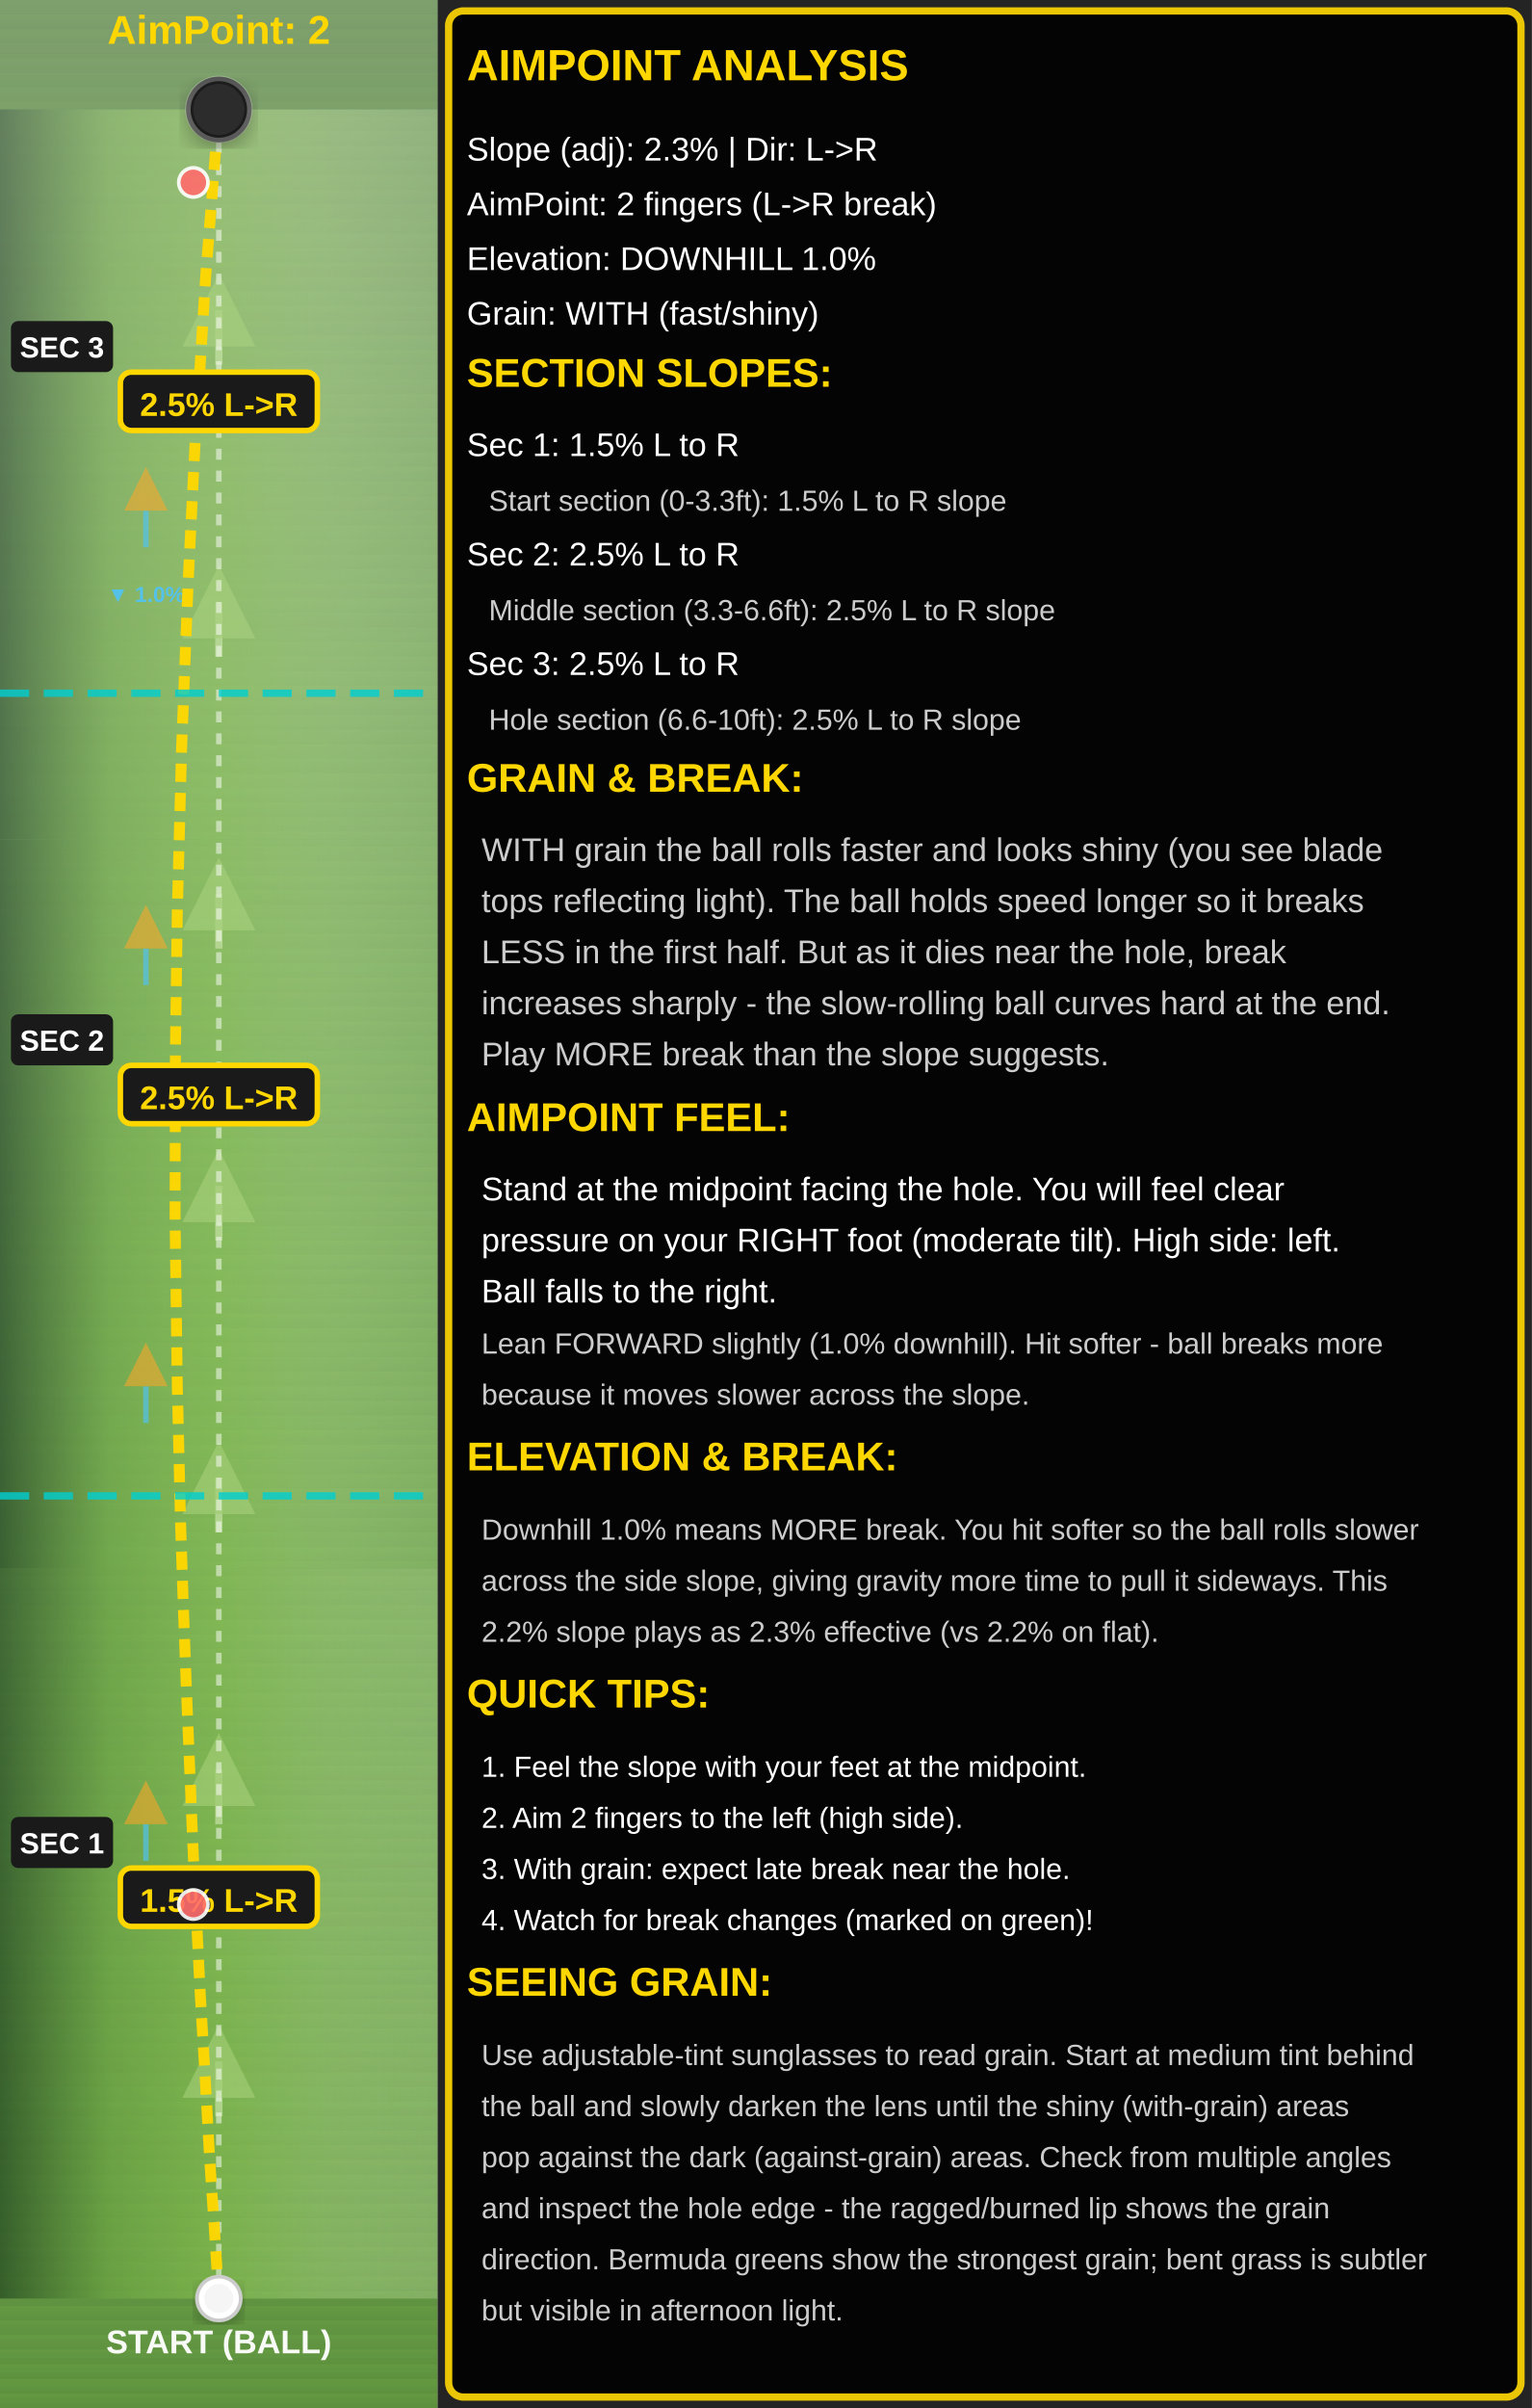
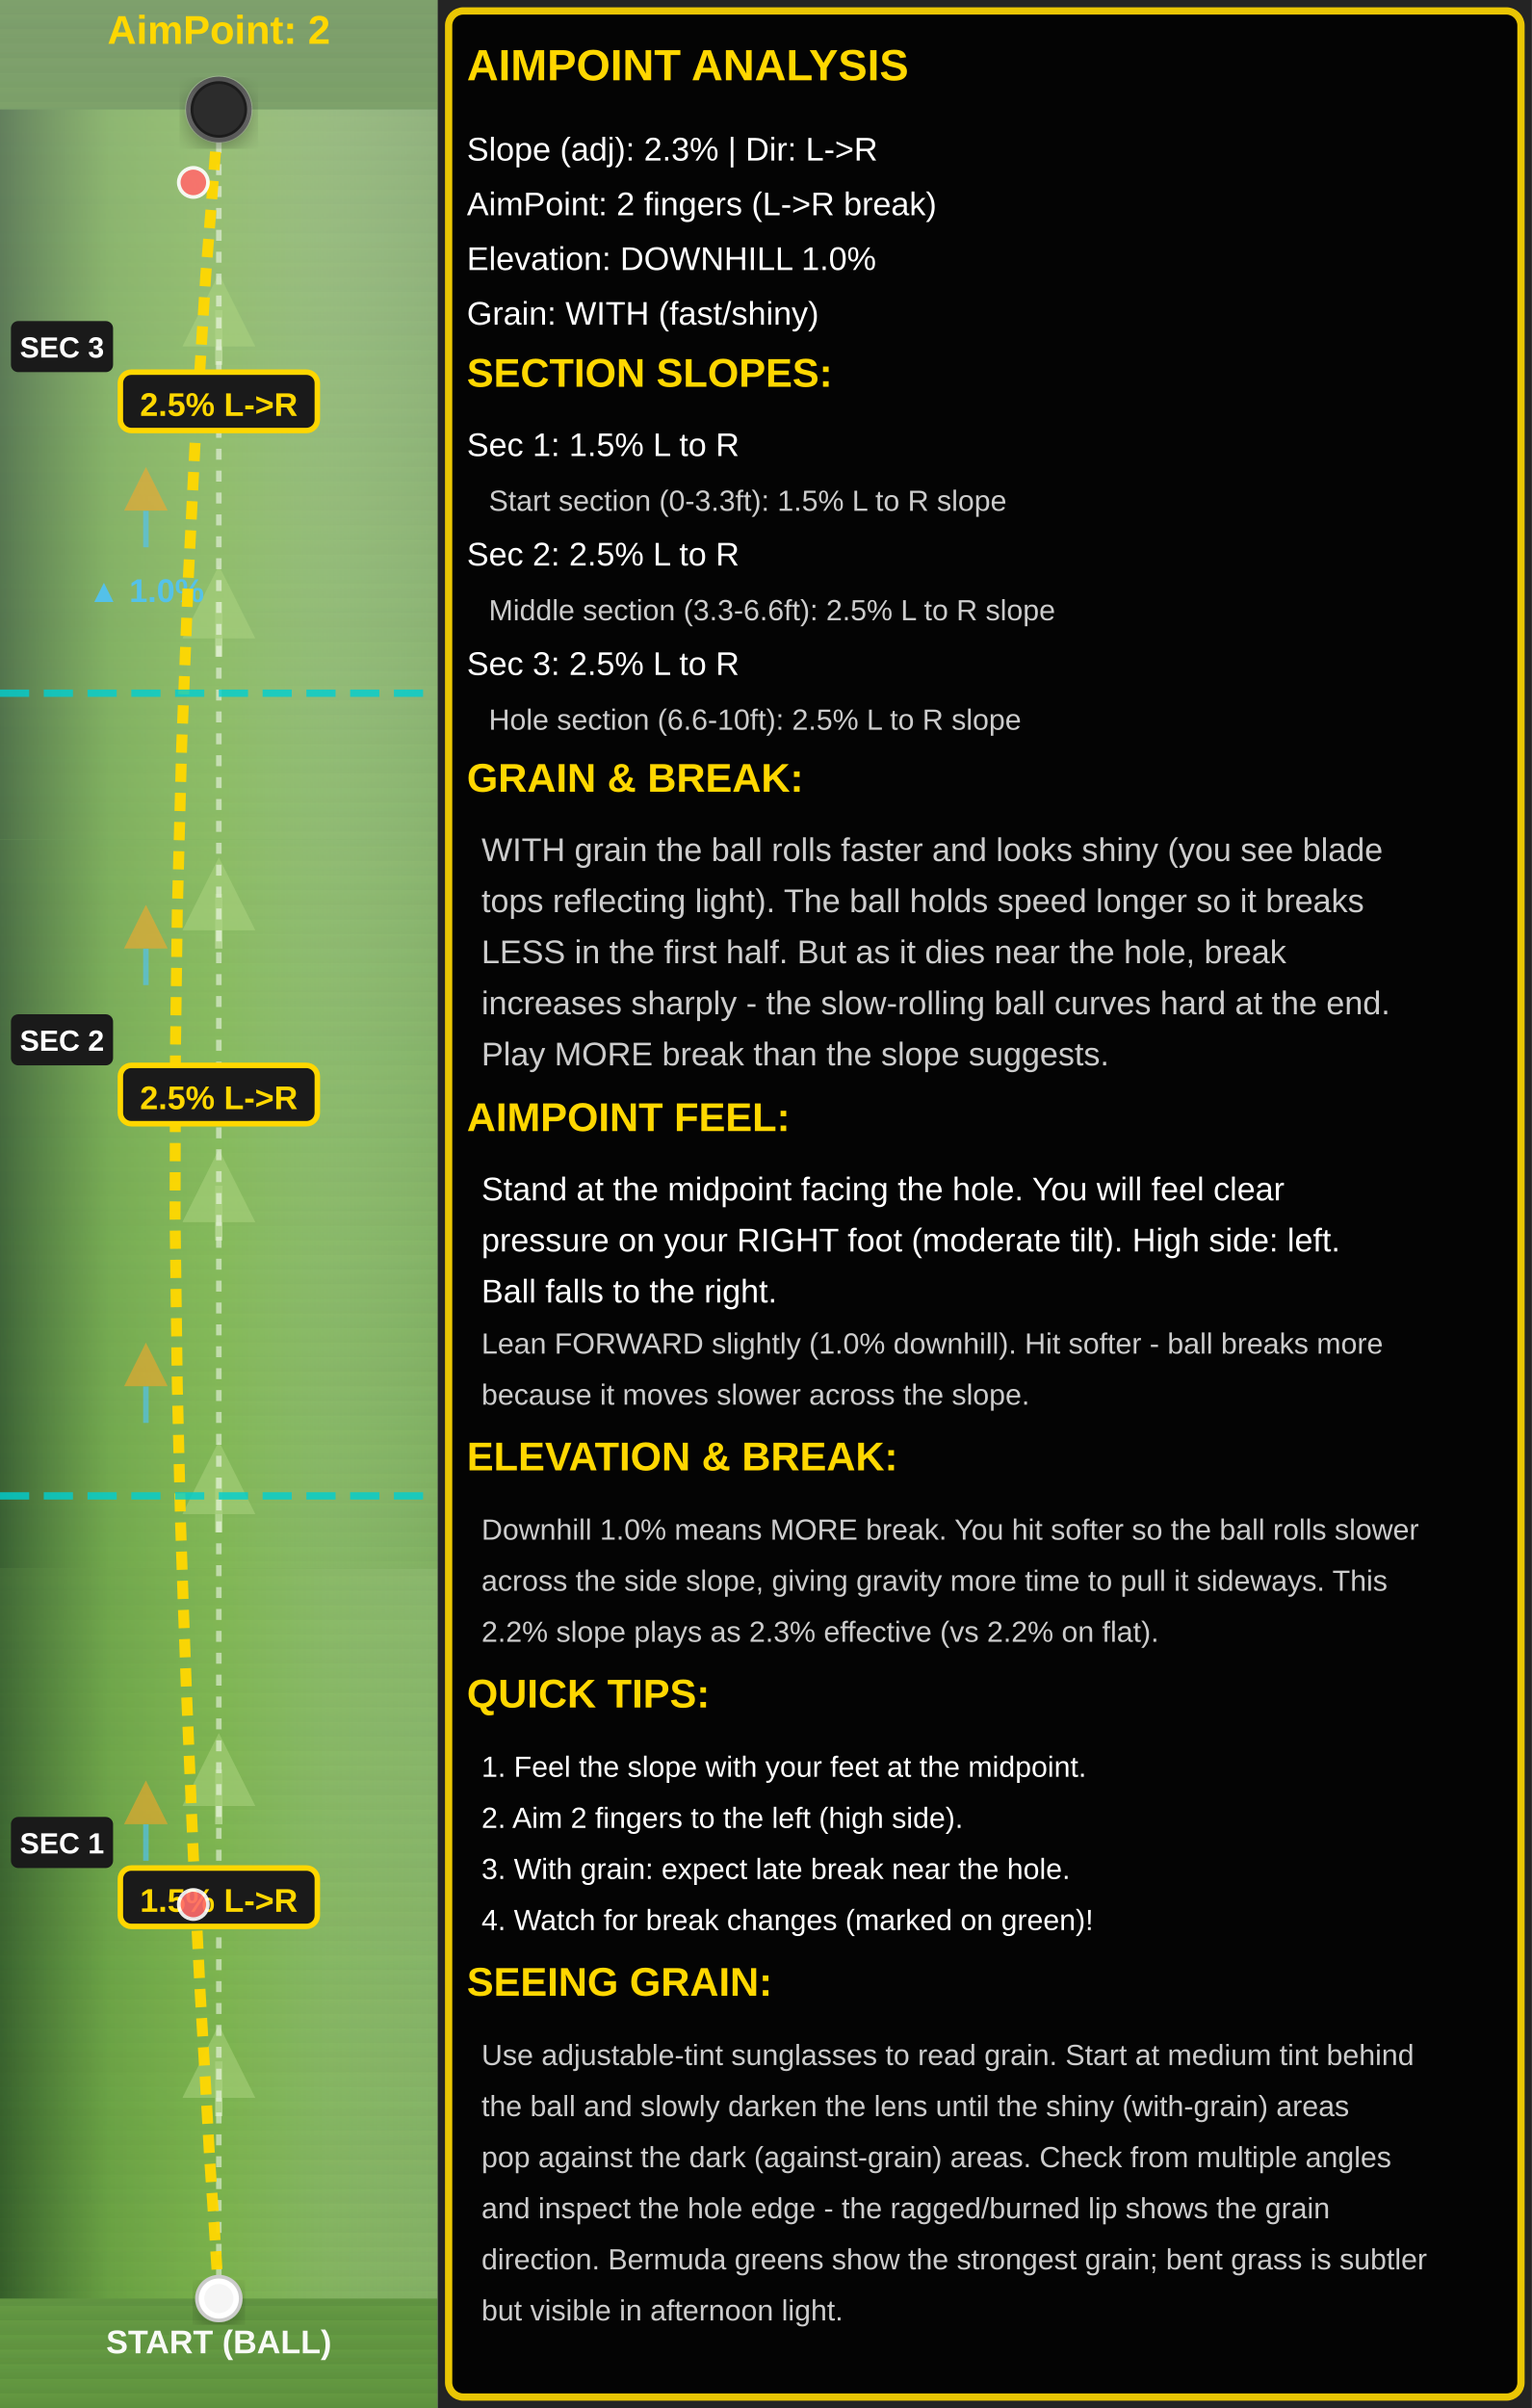
<svg xmlns="http://www.w3.org/2000/svg" width="420" height="660">
  <defs>
    <linearGradient id="baseGreen" x1="0%" y1="0%" x2="0%" y2="100%">
      <stop offset="0%" style="stop-color:#689F38;stop-opacity:1" />
      <stop offset="50%" style="stop-color:#558B2F;stop-opacity:1" />
      <stop offset="100%" style="stop-color:#4A7C27;stop-opacity:1" />
    </linearGradient>
    <linearGradient id="grainGradient" x1="0%" y1="0%" x2="0%" y2="100%">
      <stop offset="0%" style="stop-color:#E8F5E9;stop-opacity:0.6" />
      <stop offset="30%" style="stop-color:#C8E6C9;stop-opacity:0.5" />
      <stop offset="60%" style="stop-color:#A5D6A7;stop-opacity:0.35" />
      <stop offset="100%" style="stop-color:#81C784;stop-opacity:0.2" />
    </linearGradient>
    <linearGradient id="elevationGradient" x1="0%" y1="0%" x2="0%" y2="100%">
      <stop offset="0%" style="stop-color:#1B3D14;stop-opacity:0.67" />
      <stop offset="50%" style="stop-color:#689F38;stop-opacity:0.43" />
      <stop offset="100%" style="stop-color:#AED581;stop-opacity:0.20" />
    </linearGradient>
    <linearGradient id="breakGradientSec1" x1="0%" y1="0%" x2="100%" y2="0%">
      <stop offset="0%" style="stop-color:#1B3D14;stop-opacity:0.79" />
      <stop offset="25%" style="stop-color:#689F38;stop-opacity:0.682" />
      <stop offset="50%" style="stop-color:#8BC34A;stop-opacity:0.574" />
      <stop offset="75%" style="stop-color:#AED581;stop-opacity:0.466" />
      <stop offset="100%" style="stop-color:#C5E1A5;stop-opacity:0.358" />
    </linearGradient>
    <linearGradient id="breakGradientSec2" x1="0%" y1="0%" x2="100%" y2="0%">
      <stop offset="0%" style="stop-color:#1B3D14;stop-opacity:0.93" />
      <stop offset="25%" style="stop-color:#689F38;stop-opacity:0.761" />
      <stop offset="50%" style="stop-color:#8BC34A;stop-opacity:0.591" />
      <stop offset="75%" style="stop-color:#AED581;stop-opacity:0.422" />
      <stop offset="100%" style="stop-color:#C5E1A5;stop-opacity:0.253" />
    </linearGradient>
    <linearGradient id="breakGradientSec3" x1="0%" y1="0%" x2="100%" y2="0%">
      <stop offset="0%" style="stop-color:#1B3D14;stop-opacity:0.93" />
      <stop offset="25%" style="stop-color:#689F38;stop-opacity:0.761" />
      <stop offset="50%" style="stop-color:#8BC34A;stop-opacity:0.591" />
      <stop offset="75%" style="stop-color:#AED581;stop-opacity:0.422" />
      <stop offset="100%" style="stop-color:#C5E1A5;stop-opacity:0.253" />
    </linearGradient>
    <linearGradient id="holeGrainGradient" x1="50%" y1="0%" x2="50%" y2="100%">
      <stop offset="0%" style="stop-color:#FFFFFF;stop-opacity:0.3" />
      <stop offset="50%" style="stop-color:#CCCCCC;stop-opacity:0.5" />
      <stop offset="100%" style="stop-color:#999999;stop-opacity:0.6" />
    </linearGradient>
    <filter id="shadow">
      <feDropShadow dx="0" dy="2" stdDeviation="3" flood-opacity="0.3" />
    </filter>
    <marker id="arrowhead-grain" markerWidth="10" markerHeight="10" refX="5" refY="5" orient="auto">
      <polygon points="0,0 10,5 0,10" fill="#AED581" opacity="0.7" />
    </marker>
    <marker id="arrowhead-elev-up" markerWidth="8" markerHeight="8" refX="4" refY="8" orient="0">
      <polygon points="4,0 8,8 0,8" fill="#FFA726" opacity="0.85" />
    </marker>
    <marker id="arrowhead-elev-down" markerWidth="8" markerHeight="8" refX="4" refY="0" orient="0">
      <polygon points="0,0 8,0 4,8" fill="#4FC3F7" opacity="0.85" />
    </marker>
    <pattern id="grassTexture" x="0" y="0" width="4" height="4" patternUnits="userSpaceOnUse">
      <rect width="4" height="4" fill="url(#baseGreen)" opacity="0.95" />
      <line x1="0" y1="2" x2="4" y2="2" stroke="#5A9B3F" stroke-width="0.5" opacity="0.3" />
    </pattern>
  </defs>
  <rect width="120" height="660" fill="url(#baseGreen)" />
  <rect width="120" height="660" fill="url(#grassTexture)" opacity="0.3" />
  <rect width="120" height="660" fill="url(#elevationGradient)" opacity="0.7" />
  <rect x="0" y="430.0" width="120" height="200.0" fill="url(#breakGradientSec1)" opacity="1.0" />
  <rect x="0" y="230.0" width="120" height="200.0" fill="url(#breakGradientSec2)" opacity="1.0" />
  <rect x="0" y="30" width="120" height="200.0" fill="url(#breakGradientSec3)" opacity="1.0" />
  <rect width="120" height="660" fill="url(#grainGradient)" opacity="0.6" />
  <line x1="60.0" y1="100" x2="60.0" y2="85" stroke="#C5E1A5" stroke-width="2" opacity="0.7" marker-end="url(#arrowhead-grain)" />
  <line x1="60.0" y1="180" x2="60.0" y2="165" stroke="#C5E1A5" stroke-width="2" opacity="0.7" marker-end="url(#arrowhead-grain)" />
  <line x1="60.0" y1="260" x2="60.0" y2="245" stroke="#C5E1A5" stroke-width="2" opacity="0.7" marker-end="url(#arrowhead-grain)" />
  <line x1="60.0" y1="340" x2="60.0" y2="325" stroke="#C5E1A5" stroke-width="2" opacity="0.7" marker-end="url(#arrowhead-grain)" />
  <line x1="60.0" y1="420" x2="60.0" y2="405" stroke="#C5E1A5" stroke-width="2" opacity="0.7" marker-end="url(#arrowhead-grain)" />
  <line x1="60.0" y1="500" x2="60.0" y2="485" stroke="#C5E1A5" stroke-width="2" opacity="0.7" marker-end="url(#arrowhead-grain)" />
  <line x1="60.0" y1="580" x2="60.0" y2="565" stroke="#C5E1A5" stroke-width="2" opacity="0.7" marker-end="url(#arrowhead-grain)" />
  <line x1="40.0" y1="150" x2="40.0" y2="140" stroke="#4FC3F7" stroke-width="1.5" opacity="0.65" marker-end="url(#arrowhead-elev-up)" />
  <line x1="40.0" y1="270" x2="40.0" y2="260" stroke="#4FC3F7" stroke-width="1.5" opacity="0.65" marker-end="url(#arrowhead-elev-up)" />
  <line x1="40.0" y1="390" x2="40.0" y2="380" stroke="#4FC3F7" stroke-width="1.5" opacity="0.65" marker-end="url(#arrowhead-elev-up)" />
  <line x1="40.0" y1="510" x2="40.0" y2="500" stroke="#4FC3F7" stroke-width="1.5" opacity="0.65" marker-end="url(#arrowhead-elev-up)" />
-   <text x="40.0" y="165" font-family="Arial, sans-serif" font-size="6" fill="#4FC3F7" text-anchor="middle" font-weight="bold" opacity="0.9">▼ 1.0%</text>
+   <text x="40.0" y="165" font-family="Arial, sans-serif" font-size="9" fill="#4FC3F7" text-anchor="middle" font-weight="bold" opacity="0.9">▲ 1.0%</text>
  <line x1="60.0" y1="630" x2="60.0" y2="30.0" stroke="#FFFFFF" stroke-width="1.5" stroke-dasharray="3,3" opacity="0.5" />
  <path d="M 60.0 630.0 C 59.2 617.5, 58.4 604.6, 57.5 592.0 C 56.7 577.0, 55.8 561.5, 54.9 546.5 C 54.3 533.9, 53.6 521.0, 53.0 508.5 C 52.4 493.4, 51.7 477.9, 51.1 462.9 C 50.5 447.9, 50.0 432.4, 49.5 417.3 C 49.2 404.8, 48.9 391.9, 48.6 379.4 C 48.4 364.3, 48.2 348.8, 48.0 333.8 C 48.0 318.8, 48.1 303.3, 48.1 288.2 C 48.3 275.7, 48.4 262.8, 48.6 250.3 C 49.0 235.2, 49.4 219.7, 49.8 204.7 C 50.4 189.6, 51.0 174.2, 51.6 159.1 C 52.2 146.6, 52.9 133.7, 53.5 121.1 C 54.5 106.1, 55.5 90.6, 56.4 75.6 C 57.6 60.5, 58.8 45.0, 60.0 30.0" stroke="#FFD700" stroke-width="3" fill="none" stroke-dasharray="5,3" opacity="0.95" />
  <line x1="0" y1="410.0" x2="120" y2="410.0" stroke="#00CED1" stroke-width="2" opacity="0.8" stroke-dasharray="8,4" />
  <line x1="0" y1="190.0" x2="120" y2="190.0" stroke="#00CED1" stroke-width="2" opacity="0.8" stroke-dasharray="8,4" />
  <rect x="3" y="498.0" width="28" height="14" fill="#1A1A1A" rx="2" />
  <text x="17" y="508.0" font-family="Arial, sans-serif" font-size="8" fill="#FFFFFF" text-anchor="middle" font-weight="bold">SEC 1</text>
  <rect x="33.0" y="512.0" width="54" height="16" fill="#1A1A1A" rx="3" stroke="#FFD700" stroke-width="1.5" />
  <text x="60.0" y="524.0" font-family="Arial, sans-serif" font-size="9" fill="#FFD700" text-anchor="middle" font-weight="bold">1.5% L-&gt;R</text>
  <rect x="3" y="278.0" width="28" height="14" fill="#1A1A1A" rx="2" />
  <text x="17" y="288.0" font-family="Arial, sans-serif" font-size="8" fill="#FFFFFF" text-anchor="middle" font-weight="bold">SEC 2</text>
  <rect x="33.0" y="292.0" width="54" height="16" fill="#1A1A1A" rx="3" stroke="#FFD700" stroke-width="1.5" />
  <text x="60.0" y="304.0" font-family="Arial, sans-serif" font-size="9" fill="#FFD700" text-anchor="middle" font-weight="bold">2.5% L-&gt;R</text>
  <rect x="3" y="88.0" width="28" height="14" fill="#1A1A1A" rx="2" />
  <text x="17" y="98.0" font-family="Arial, sans-serif" font-size="8" fill="#FFFFFF" text-anchor="middle" font-weight="bold">SEC 3</text>
  <rect x="33.0" y="102.0" width="54" height="16" fill="#1A1A1A" rx="3" stroke="#FFD700" stroke-width="1.5" />
  <text x="60.0" y="114.0" font-family="Arial, sans-serif" font-size="9" fill="#FFD700" text-anchor="middle" font-weight="bold">2.5% L-&gt;R</text>
  <circle cx="53.008" cy="522" r="4" fill="#FF6B6B" opacity="0.9" stroke="#FFFFFF" stroke-width="1" />
  <circle cx="53.008" cy="50" r="4" fill="#FF6B6B" opacity="0.9" stroke="#FFFFFF" stroke-width="1" />
  <text x="60.0" y="12" font-family="Arial, sans-serif" font-size="11" fill="#FFD700" text-anchor="middle" font-weight="bold">AimPoint: 2</text>
  <circle cx="60.0" cy="30.0" r="9" fill="#1A1A1A" filter="url(#shadow)" />
  <circle cx="60.0" cy="30.0" r="7" fill="#2C2C2C" />
  <circle cx="60.0" cy="30.0" r="8.5" fill="none" stroke="url(#holeGrainGradient)" stroke-width="1.5" opacity="0.8" />
  <circle cx="60.0" cy="630" r="6" fill="#FFFFFF" stroke="#CCCCCC" stroke-width="1" filter="url(#shadow)" />
  <circle cx="60.0" cy="630" r="4" fill="#F5F5F5" />
  <text x="60.0" y="645" font-family="Arial, sans-serif" font-size="9" fill="#FFFFFF" text-anchor="middle" font-weight="bold" opacity="0.95">START (BALL)</text>
  <rect x="120" y="0" width="300" height="660" fill="#1A1A1A" opacity="0.95" />
  <rect x="123" y="3" width="294" height="654" fill="#000000" opacity="0.9" rx="4" stroke="#FFD700" stroke-width="2" />
  <text x="128" y="22" font-family="Arial, sans-serif" font-size="12" fill="#FFD700" font-weight="bold">AIMPOINT ANALYSIS</text>
  <text x="128" y="44" font-family="Arial, sans-serif" font-size="9" fill="#FFFFFF">Slope (adj): 2.3%  |  Dir: L-&gt;R</text>
  <text x="128" y="59" font-family="Arial, sans-serif" font-size="9" fill="#FFFFFF">AimPoint: 2 fingers (L-&gt;R break)</text>
  <text x="128" y="74" font-family="Arial, sans-serif" font-size="9" fill="#FFFFFF">Elevation: DOWNHILL 1.0%</text>
  <text x="128" y="89" font-family="Arial, sans-serif" font-size="9" fill="#FFFFFF">Grain: WITH (fast/shiny)</text>
  <text x="128" y="106" font-family="Arial, sans-serif" font-size="11" fill="#FFD700" font-weight="bold">SECTION SLOPES:</text>
  <text x="128" y="125" font-family="Arial, sans-serif" font-size="9" fill="#FFFFFF">Sec 1: 1.5% L to R</text>
  <text x="134" y="140" font-family="Arial, sans-serif" font-size="8" fill="#CCCCCC">Start section (0-3.3ft): 1.5% L to R slope</text>
  <text x="128" y="155" font-family="Arial, sans-serif" font-size="9" fill="#FFFFFF">Sec 2: 2.5% L to R</text>
  <text x="134" y="170" font-family="Arial, sans-serif" font-size="8" fill="#CCCCCC">Middle section (3.3-6.6ft): 2.5% L to R slope</text>
  <text x="128" y="185" font-family="Arial, sans-serif" font-size="9" fill="#FFFFFF">Sec 3: 2.5% L to R</text>
  <text x="134" y="200" font-family="Arial, sans-serif" font-size="8" fill="#CCCCCC">Hole section (6.6-10ft): 2.5% L to R slope</text>
  <text x="128" y="217" font-family="Arial, sans-serif" font-size="11" fill="#FFD700" font-weight="bold">GRAIN &amp; BREAK:</text>
  <text x="132" y="236" font-family="Arial, sans-serif" font-size="9" fill="#CCCCCC">WITH grain the ball rolls faster and looks shiny (you see blade</text>
  <text x="132" y="250" font-family="Arial, sans-serif" font-size="9" fill="#CCCCCC">tops reflecting light). The ball holds speed longer so it breaks</text>
  <text x="132" y="264" font-family="Arial, sans-serif" font-size="9" fill="#CCCCCC">LESS in the first half. But as it dies near the hole, break</text>
  <text x="132" y="278" font-family="Arial, sans-serif" font-size="9" fill="#CCCCCC">increases sharply - the slow-rolling ball curves hard at the end.</text>
  <text x="132" y="292" font-family="Arial, sans-serif" font-size="9" fill="#CCCCCC">Play MORE break than the slope suggests.</text>
  <text x="128" y="310" font-family="Arial, sans-serif" font-size="11" fill="#FFD700" font-weight="bold">AIMPOINT FEEL:</text>
  <text x="132" y="329" font-family="Arial, sans-serif" font-size="9" fill="#FFFFFF">Stand at the midpoint facing the hole. You will feel clear</text>
  <text x="132" y="343" font-family="Arial, sans-serif" font-size="9" fill="#FFFFFF">pressure on your RIGHT foot (moderate tilt). High side: left.</text>
  <text x="132" y="357" font-family="Arial, sans-serif" font-size="9" fill="#FFFFFF">Ball falls to the right.</text>
  <text x="132" y="371" font-family="Arial, sans-serif" font-size="8" fill="#CCCCCC">Lean FORWARD slightly (1.0% downhill). Hit softer - ball breaks more</text>
  <text x="132" y="385" font-family="Arial, sans-serif" font-size="8" fill="#CCCCCC">because it moves slower across the slope.</text>
  <text x="128" y="403" font-family="Arial, sans-serif" font-size="11" fill="#FFD700" font-weight="bold">ELEVATION &amp; BREAK:</text>
  <text x="132" y="422" font-family="Arial, sans-serif" font-size="8" fill="#CCCCCC">Downhill 1.0% means MORE break. You hit softer so the ball rolls slower</text>
  <text x="132" y="436" font-family="Arial, sans-serif" font-size="8" fill="#CCCCCC">across the side slope, giving gravity more time to pull it sideways. This</text>
  <text x="132" y="450" font-family="Arial, sans-serif" font-size="8" fill="#CCCCCC">2.2% slope plays as 2.3% effective (vs 2.2% on flat).</text>
  <text x="128" y="468" font-family="Arial, sans-serif" font-size="11" fill="#FFD700" font-weight="bold">QUICK TIPS:</text>
  <text x="132" y="487" font-family="Arial, sans-serif" font-size="8" fill="#FFFFFF">1. Feel the slope with your feet at the midpoint.</text>
  <text x="132" y="501" font-family="Arial, sans-serif" font-size="8" fill="#FFFFFF">2. Aim 2 fingers to the left (high side).</text>
  <text x="132" y="515" font-family="Arial, sans-serif" font-size="8" fill="#FFFFFF">3. With grain: expect late break near the hole.</text>
  <text x="132" y="529" font-family="Arial, sans-serif" font-size="8" fill="#FFFFFF">4. Watch for break changes (marked on green)!</text>
  <text x="128" y="547" font-family="Arial, sans-serif" font-size="11" fill="#FFD700" font-weight="bold">SEEING GRAIN:</text>
  <text x="132" y="566" font-family="Arial, sans-serif" font-size="8" fill="#CCCCCC">Use adjustable-tint sunglasses to read grain. Start at medium tint behind</text>
  <text x="132" y="580" font-family="Arial, sans-serif" font-size="8" fill="#CCCCCC">the ball and slowly darken the lens until the shiny (with-grain) areas</text>
  <text x="132" y="594" font-family="Arial, sans-serif" font-size="8" fill="#CCCCCC">pop against the dark (against-grain) areas. Check from multiple angles</text>
  <text x="132" y="608" font-family="Arial, sans-serif" font-size="8" fill="#CCCCCC">and inspect the hole edge - the ragged/burned lip shows the grain</text>
  <text x="132" y="622" font-family="Arial, sans-serif" font-size="8" fill="#CCCCCC">direction. Bermuda greens show the strongest grain; bent grass is subtler</text>
  <text x="132" y="636" font-family="Arial, sans-serif" font-size="8" fill="#CCCCCC">but visible in afternoon light.</text>
</svg>
